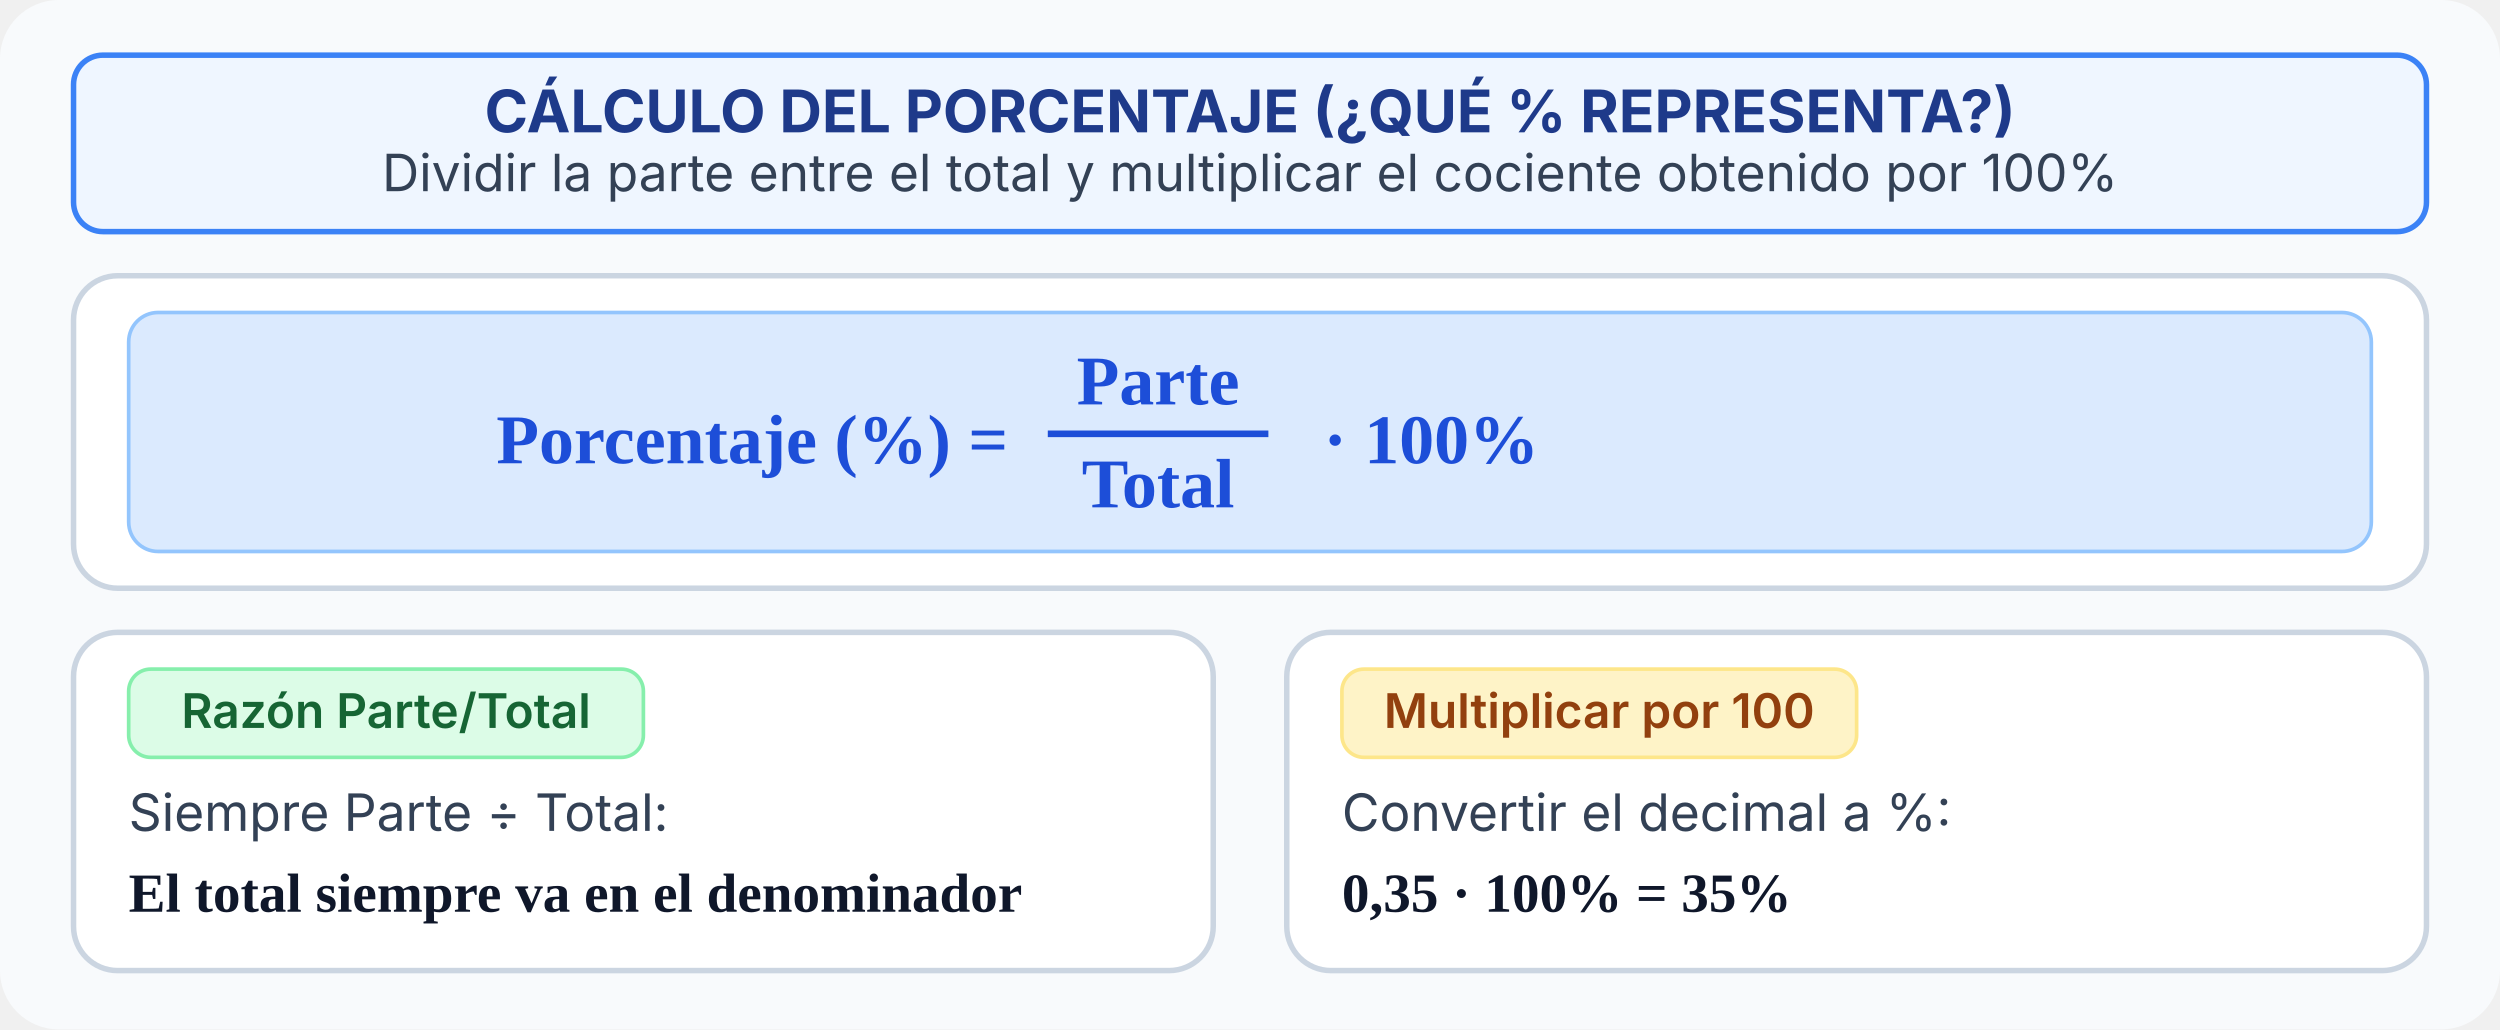
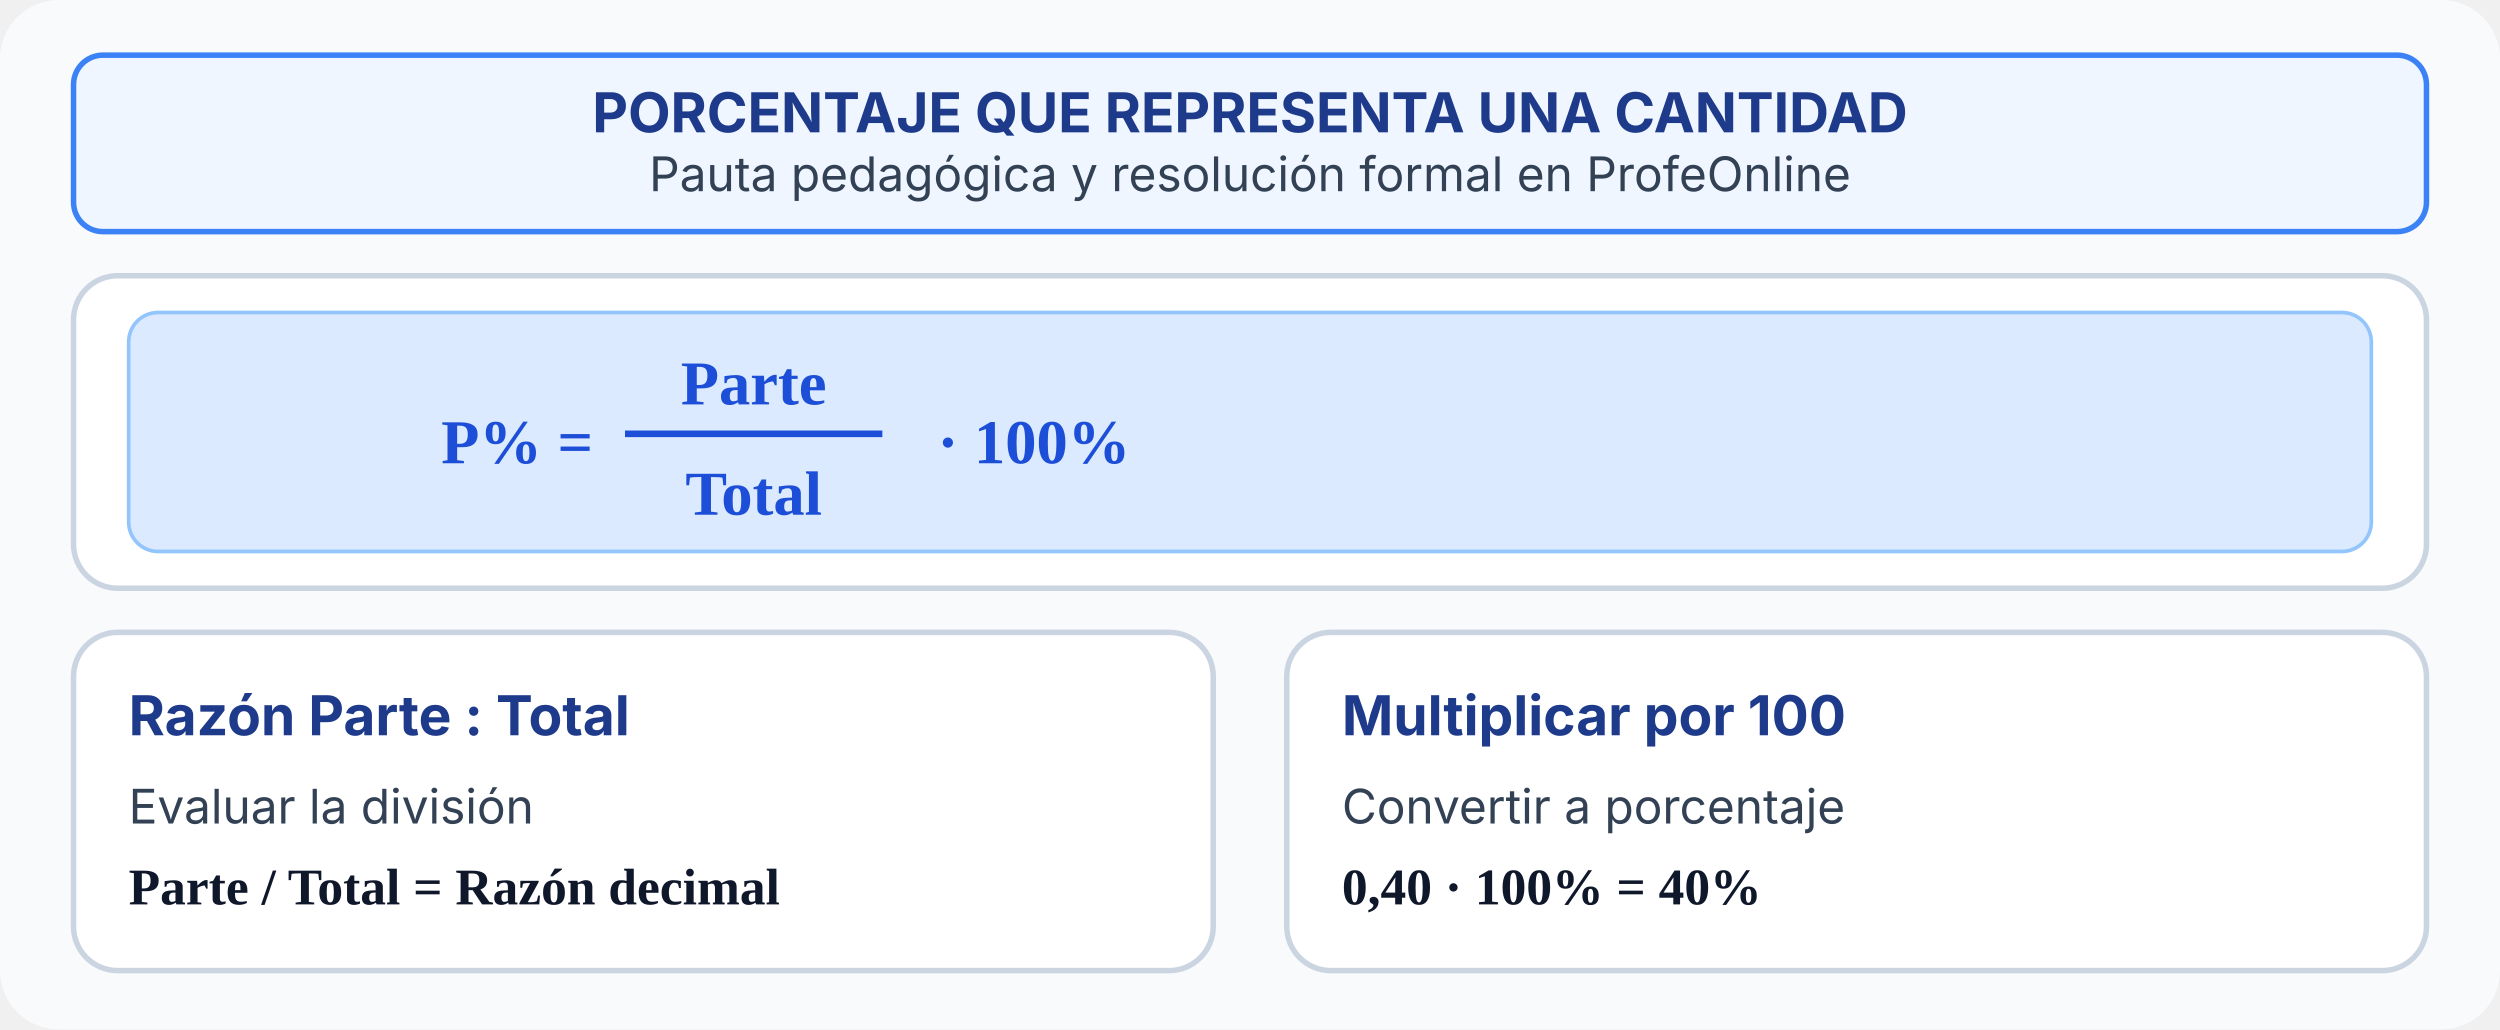
<svg xmlns="http://www.w3.org/2000/svg" viewBox="0 0 680 280" width="100%" height="100%">
  <defs>
    <style>
      .bg { fill: #f8fafc; }
      .card { fill: #ffffff; stroke: #cbd5e1; stroke-width: 1.5; rx: 12; }
      .header-box { fill: #eff6ff; stroke: #3b82f6; stroke-width: 1.5; rx: 8; }
-       .title { font-family: system-ui, -apple-system, sans-serif; font-size: 16px; font-weight: 700; fill: #1e3a8a; }
-       .text-main { font-family: system-ui, -apple-system, sans-serif; font-size: 14px; fill: #334155; }
-       .formula { font-family: "Cambria Math", "Times New Roman", serif; font-size: 19px; font-weight: bold; fill: #1d4ed8; }
+       .title { font-family: system-ui, -apple-system, sans-serif; font-size: 15px; font-weight: 700; fill: #1e3a8a; }
+       .text-main { font-family: system-ui, -apple-system, sans-serif; font-size: 13px; fill: #334155; }
+       .text-muted { font-family: system-ui, -apple-system, sans-serif; font-size: 12px; fill: #64748b; }
+       .formula { font-family: "Cambria Math", "Times New Roman", serif; font-size: 17px; font-weight: bold; fill: #1d4ed8; }
      .badge-blue { fill: #dbeafe; stroke: #93c5fd; stroke-width: 1; rx: 8; }
      .badge-green { fill: #dcfce7; stroke: #86efac; stroke-width: 1; rx: 6; }
      .badge-amber { fill: #fef3c7; stroke: #fde68a; stroke-width: 1; rx: 6; }
+       .badge-purple { fill: #f3e8ff; stroke: #d8b4fe; stroke-width: 1; rx: 6; }
+       .badge-rose { fill: #ffe4e6; stroke: #fca5a5; stroke-width: 1; rx: 6; }
      .text-green { font-family: system-ui, -apple-system, sans-serif; font-size: 13px; font-weight: 600; fill: #166534; }
      .text-amber { font-family: system-ui, -apple-system, sans-serif; font-size: 13px; font-weight: 600; fill: #92400e; }
-       .math-bold { font-family: "Cambria Math", "Times New Roman", serif; font-size: 15px; font-weight: bold; fill: #0f172a; }
+       .text-purple { font-family: system-ui, -apple-system, sans-serif; font-size: 13px; font-weight: 600; fill: #6b21a8; }
+       .text-rose { font-family: system-ui, -apple-system, sans-serif; font-size: 13px; font-weight: 600; fill: #9f1239; }
+       .math-bold { font-family: "Cambria Math", "Times New Roman", serif; font-size: 14px; font-weight: bold; fill: #0f172a; }
      .frac-line { stroke: #1d4ed8; stroke-width: 1.8; }
+       .frac-line-dark { stroke: #0f172a; stroke-width: 1.6; }
+       .rule-box { fill: #eff6ff; stroke: #93c5fd; stroke-width: 1.5; rx: 8; }
+       .err-box { fill: #fef2f2; stroke: #fca5a5; stroke-width: 1.5; rx: 8; }
+       .err-text { font-family: system-ui, -apple-system, sans-serif; font-size: 13px; font-weight: bold; fill: #991b1b; }
+       .desc { font-family: system-ui, -apple-system, sans-serif; font-size: 12px; fill: #334155; }
+       .res { font-family: "Cambria Math", "Times New Roman", serif; font-size: 13px; font-weight: bold; fill: #15803d; }
    </style>
  </defs>
  <rect width="680" height="280" class="bg" rx="16" />
  <rect x="20" y="15" width="640" height="48" class="header-box" />
-   <text x="340" y="36" text-anchor="middle" class="title">CÁLCULO DEL PORCENTAJE (¿QUÉ % REPRESENTA?)</text>
-   <text x="340" y="52" text-anchor="middle" class="text-main">Dividir la parte entre el total y multiplicar el cociente obtenido por 100%</text>
+   <text x="340" y="36" text-anchor="middle" class="title">PORCENTAJE QUE REPRESENTA UNA CANTIDAD</text>
+   <text x="340" y="52" text-anchor="middle" class="text-main">Pauta pedagógica y resolución formal en ProfeOnline</text>
  <rect x="20" y="75" width="640" height="85" class="card" />
  <rect x="35" y="85" width="610" height="65" class="badge-blue" />
-   <g transform="translate(135, 92)">
-     <text x="0" y="34" class="formula">Porcentaje (%) =</text>
-     <g transform="translate(150, 0)">
-       <text x="30" y="18" class="formula" text-anchor="middle">Parte</text>
-       <line x1="0" y1="26" x2="60" y2="26" class="frac-line" />
-       <text x="30" y="46" class="formula" text-anchor="middle">Total</text>
+   <g transform="translate(100, 92)">
+     <text x="20" y="34" class="formula">P% = </text>
+     <g transform="translate(70,0)">
+       <text x="35" y="18" class="formula" text-anchor="middle">Parte</text>
+       <line x1="0" y1="26" x2="70" y2="26" class="frac-line" />
+       <text x="35" y="48" class="formula" text-anchor="middle">Total</text>
    </g>
-     <text x="225" y="34" class="formula">· 100%</text>
+     <text x="155" y="34" class="formula"> · 100%</text>
  </g>
  <rect x="20" y="172" width="310" height="92" class="card" />
-   <rect x="35" y="182" width="140" height="24" class="badge-green" />
-   <text x="105" y="198" text-anchor="middle" class="text-green">Razón Parte/Total</text>
-   <text x="35" y="226" class="text-main">Siempre Parte ÷ Total:</text>
-   <text x="35" y="248" class="math-bold">El total siempre va en el denominador</text>
+   <text x="35" y="200" class="title">Razón Parte : Total</text>
+   <text x="35" y="224" class="text-main">Evaluar la división</text>
+   <text x="35" y="246" class="math-bold">Parte / Total = Razón decimal</text>
  <rect x="350" y="172" width="310" height="92" class="card" />
-   <rect x="365" y="182" width="140" height="24" class="badge-amber" />
-   <text x="435" y="198" text-anchor="middle" class="text-amber">Multiplicar por 100</text>
-   <text x="365" y="226" class="text-main">Convertir el decimal a %:</text>
-   <text x="365" y="248" class="math-bold">0,35 · 100% = 35%</text>
+   <text x="365" y="200" class="title">Multiplicar por 100</text>
+   <text x="365" y="224" class="text-main">Convertir a porcentaje</text>
+   <text x="365" y="246" class="math-bold">0,40 · 100% = 40%</text>
</svg>
